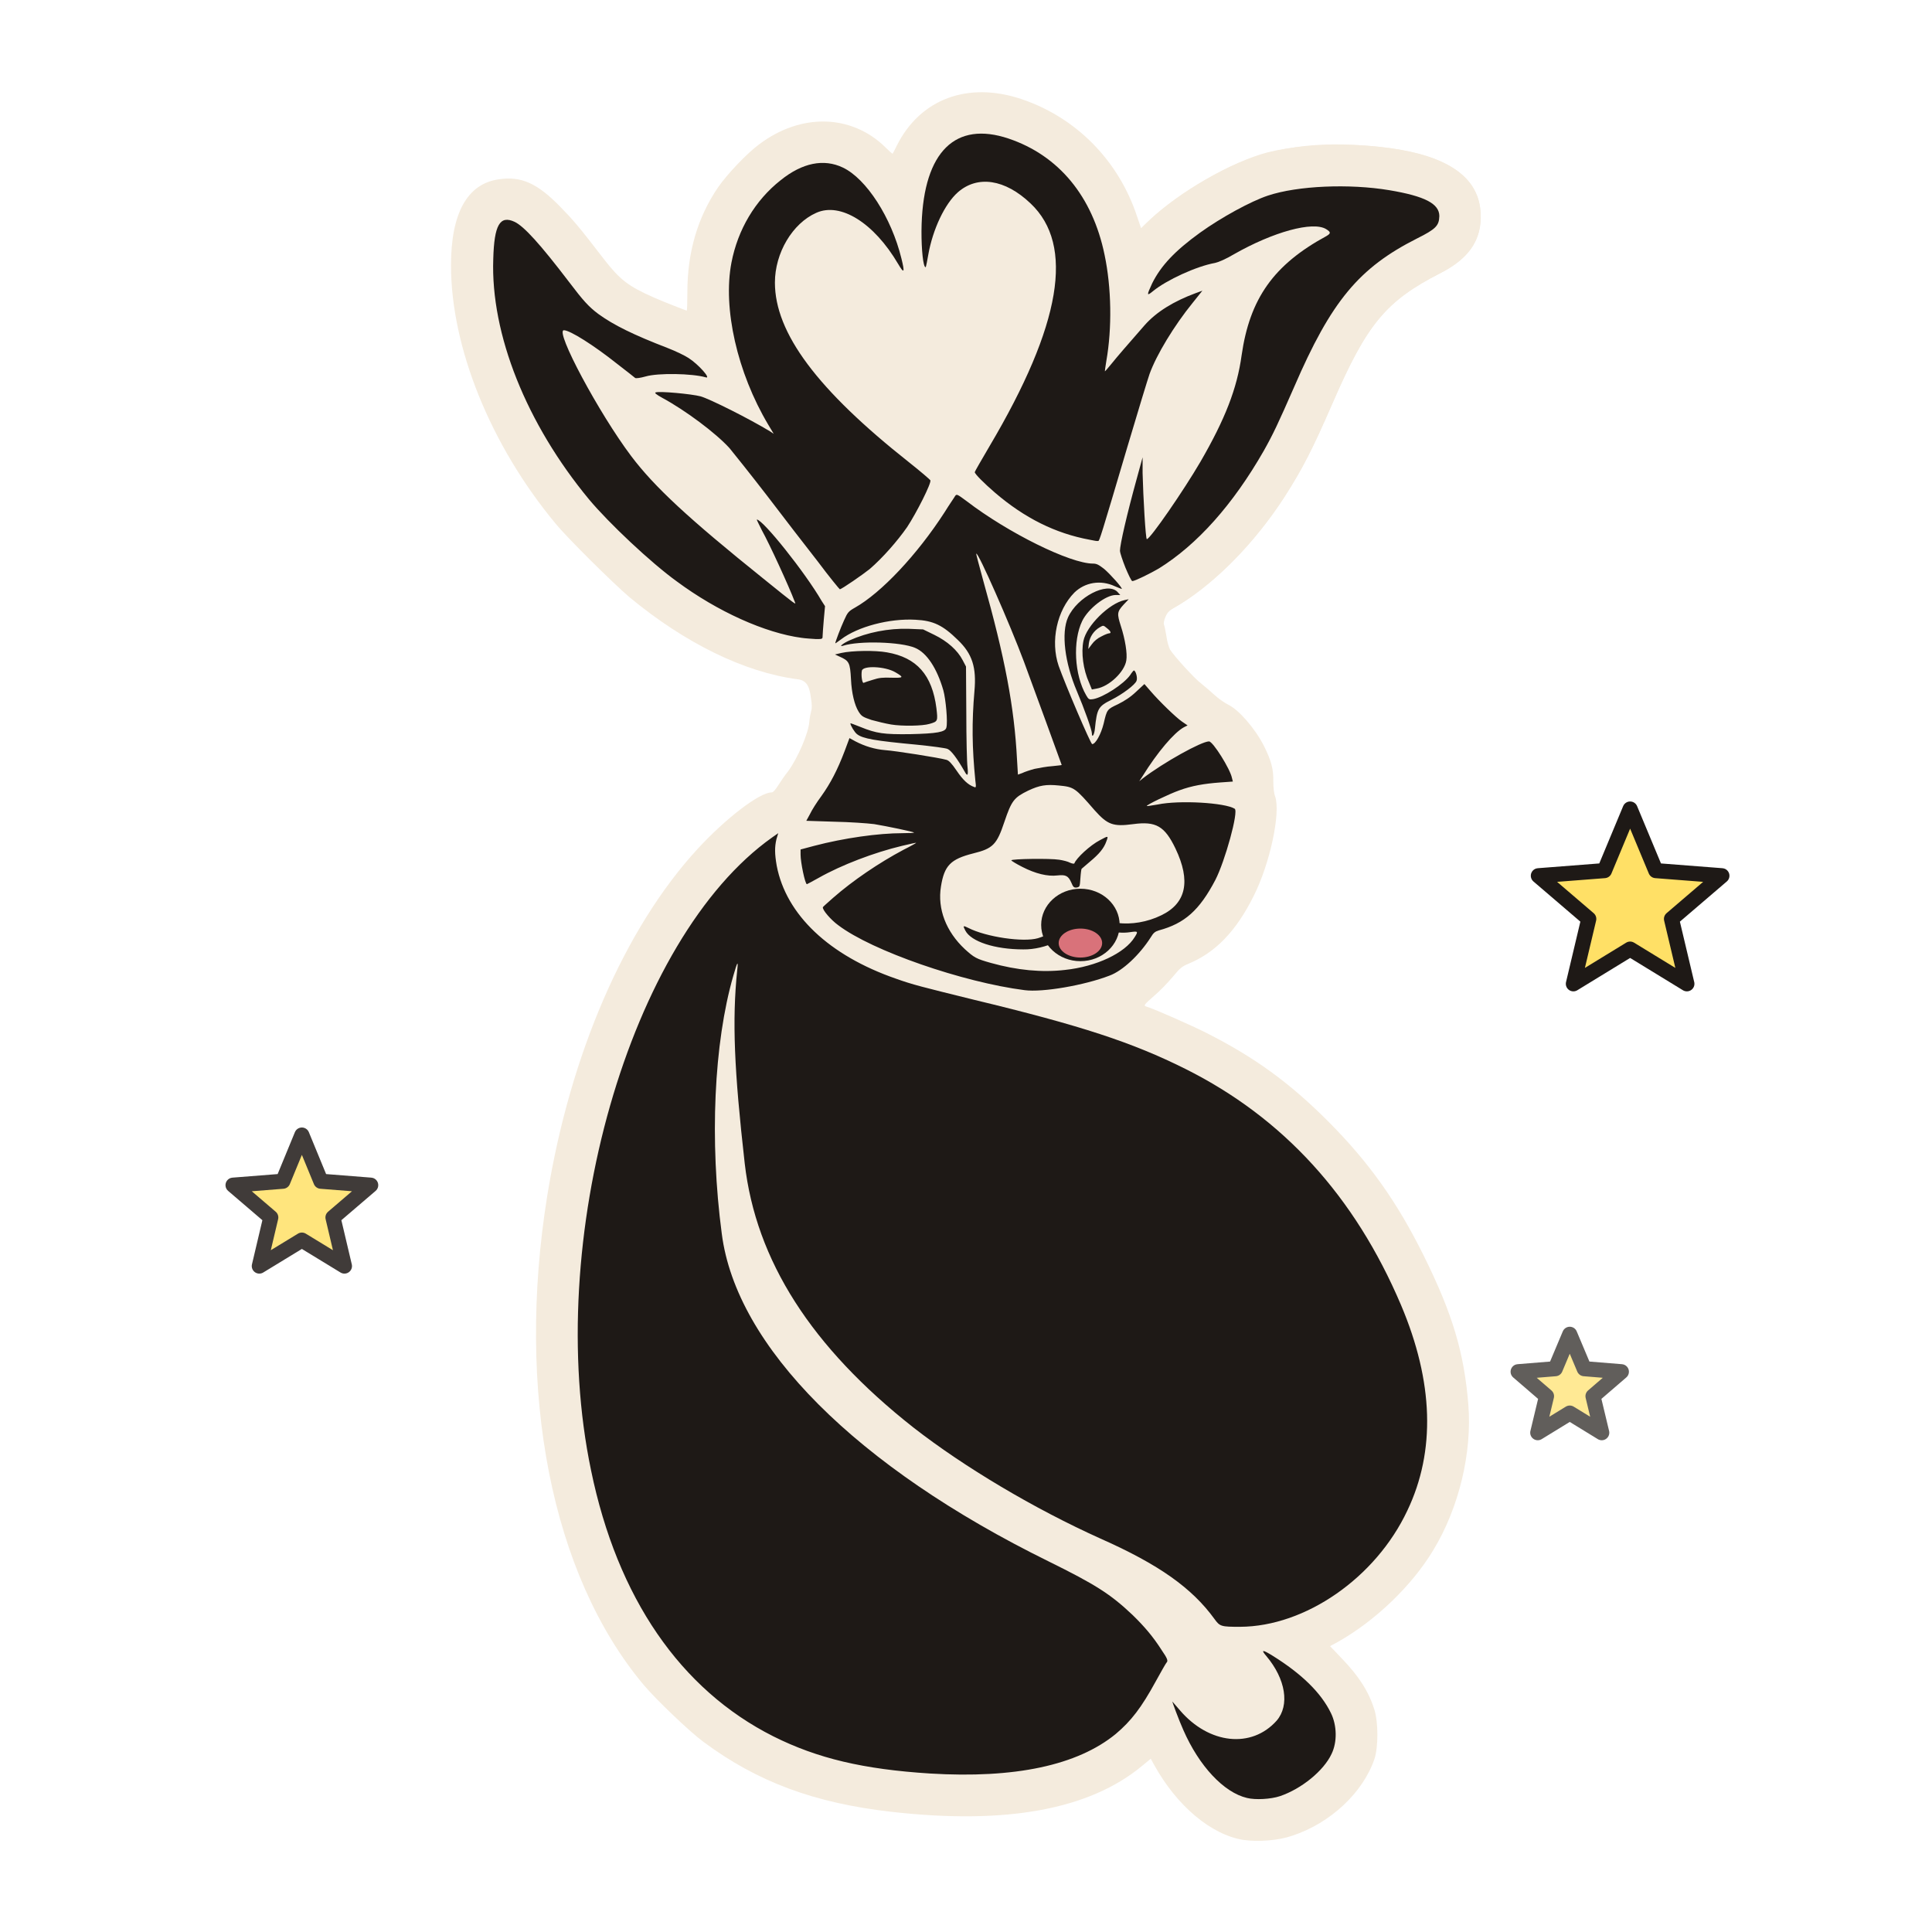
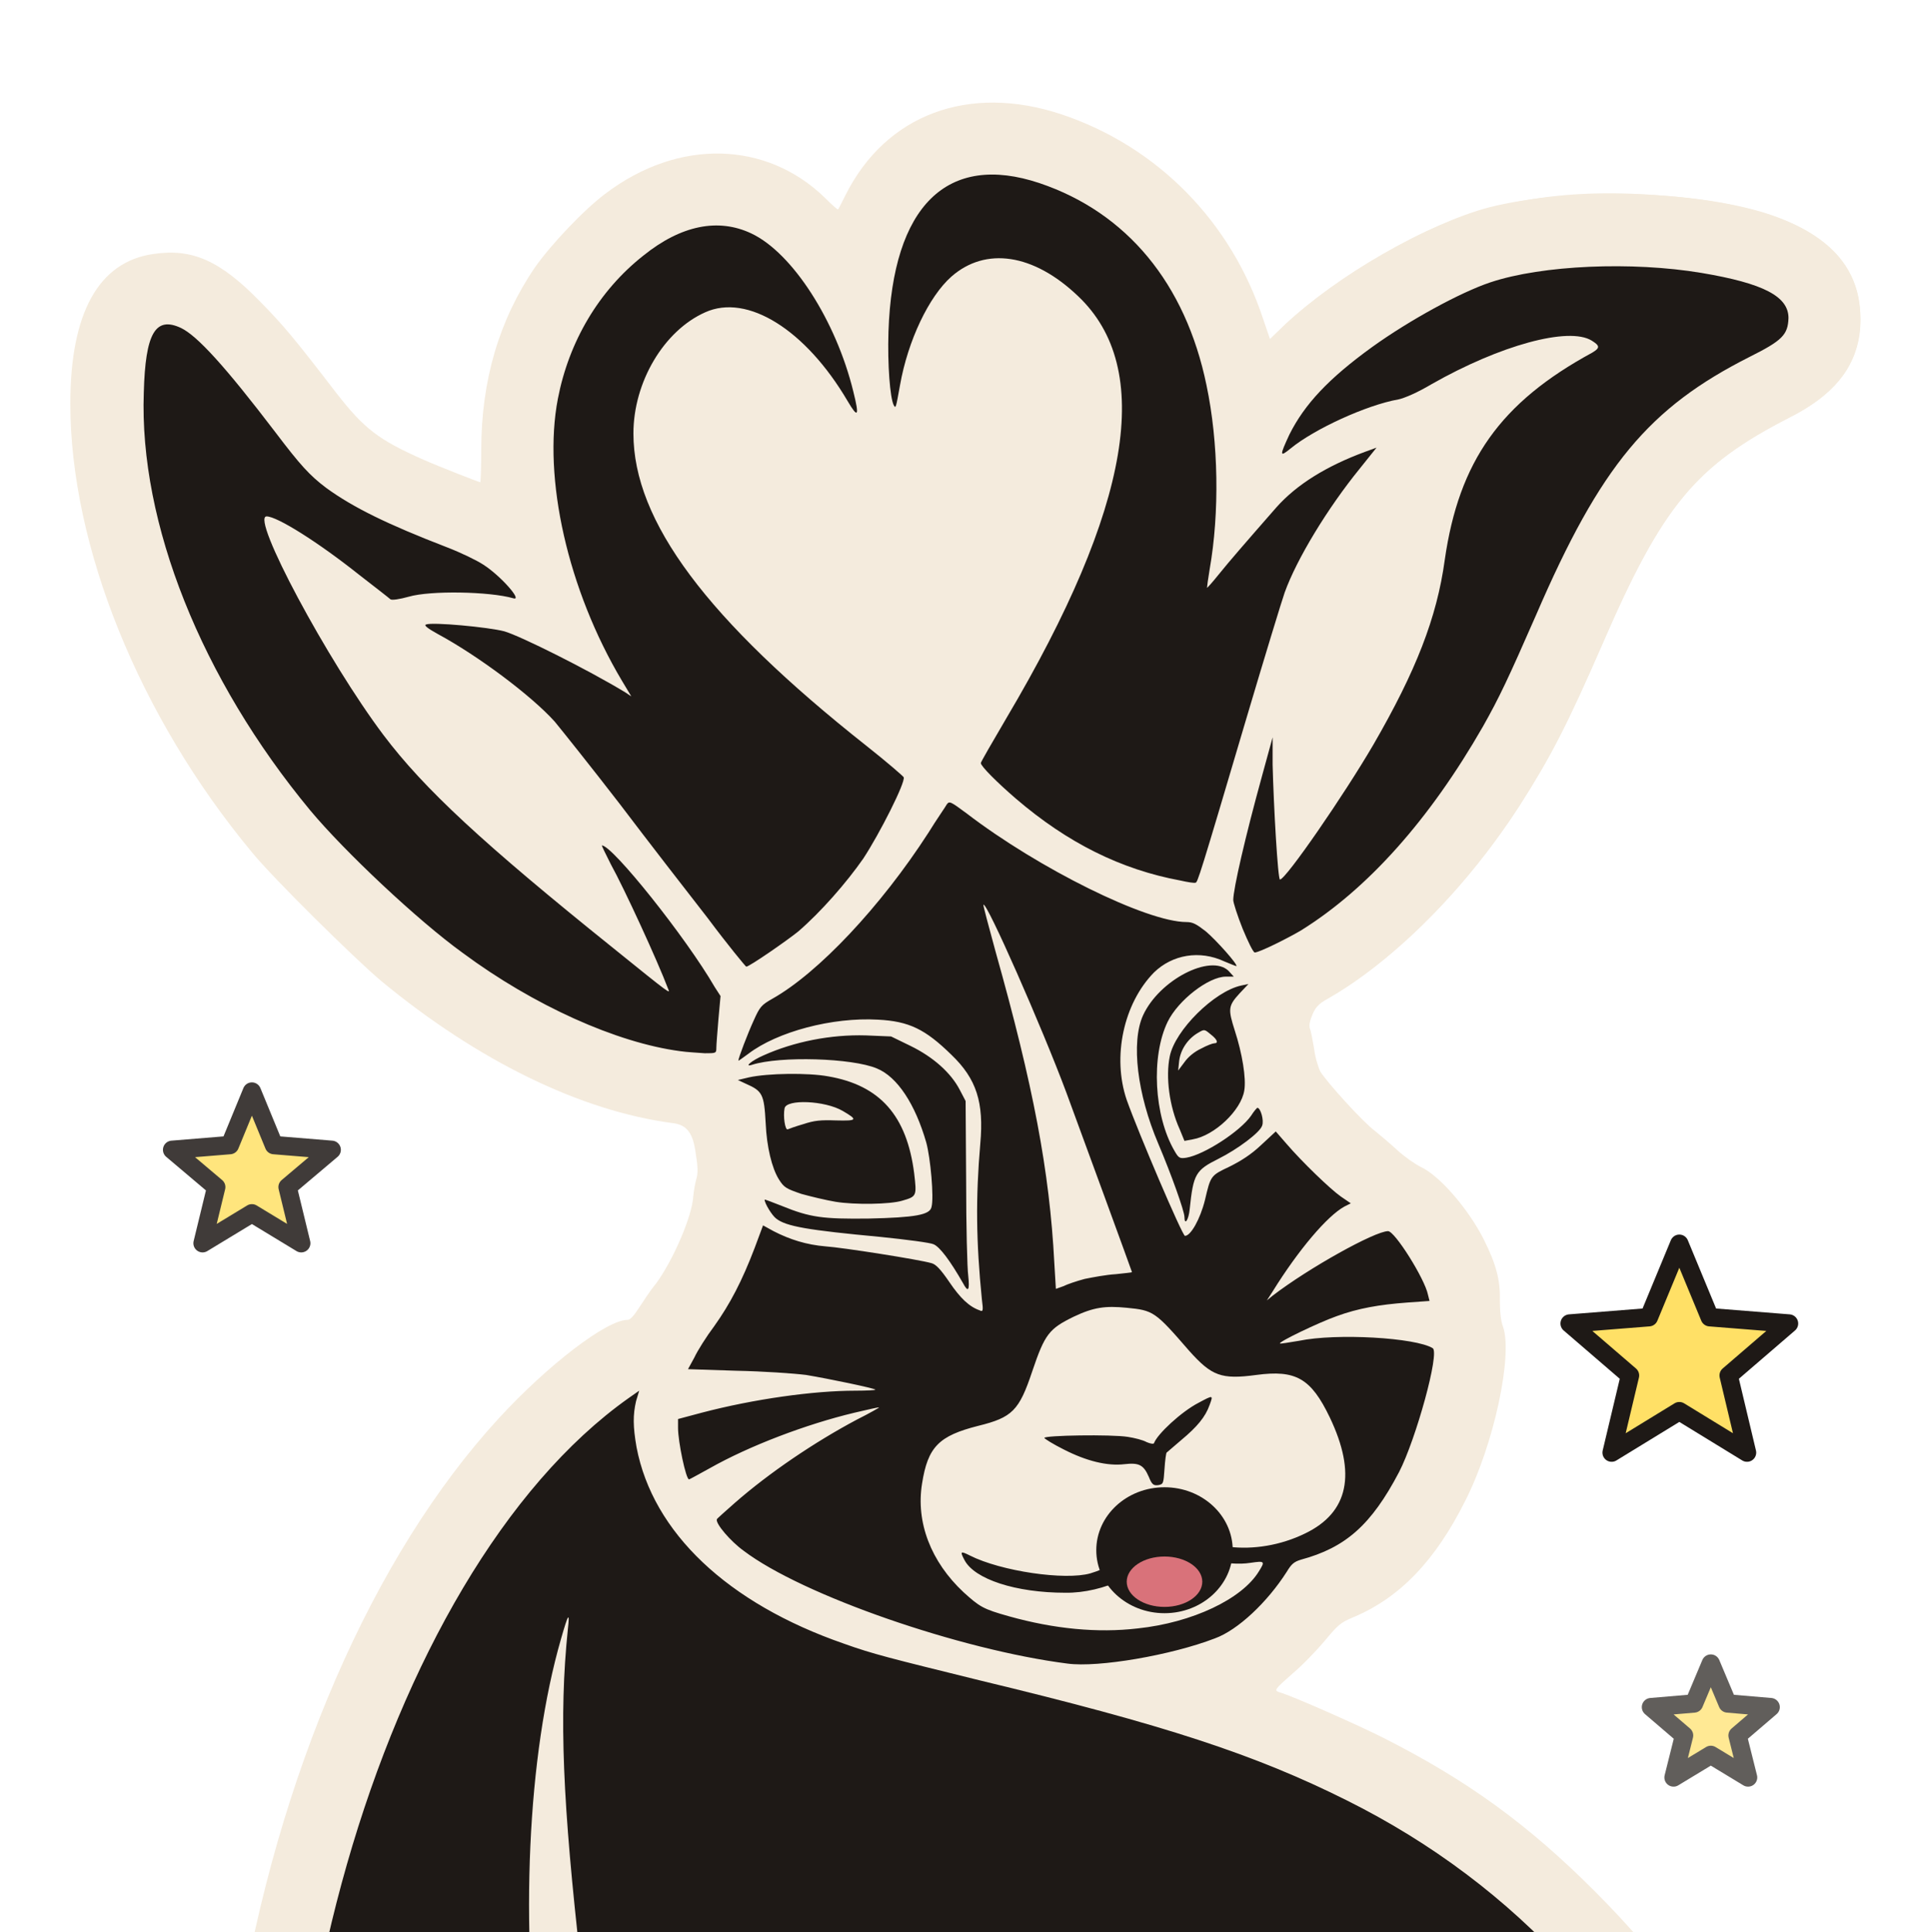
- <svg xmlns="http://www.w3.org/2000/svg" viewBox="0 0 64 64">
+ <svg xmlns="http://www.w3.org/2000/svg" viewBox="13.6 1.1 36.8 36.8">
  <style>
    .body { animation: hop 0.6s ease-in-out infinite; }
    .lid { animation: blink 4s ease-in-out infinite; transform: scaleY(0); }
    .lid-l { transform-origin: 29.63px 21.15px; }
    .lid-r { transform-origin: 36.56px 19.69px; }
    .ear { animation: flick 0.3s ease-in-out infinite; transform-origin: 38.1px 18.48px; }
    .sparkles { animation: sparkle 0.6s ease-in-out infinite; }
-     @keyframes hop { 0%, 100% { transform: translateY(0); } 50% { transform: translateY(-2px); } }
+     @keyframes hop { 0%, 100% { transform: translateY(0); } 50% { transform: translateY(-1.4px); } }
    @keyframes blink { 0%, 92%, 100% { transform: scaleY(0); } 95% { transform: scaleY(1); } }
-     @keyframes flick { 0%, 100% { transform: rotate(0deg); } 50% { transform: rotate(6deg); } }
+     @keyframes flick { 0%, 100% { transform: rotate(0deg); } 50% { transform: rotate(4deg); } }
    @keyframes sparkle { 0%, 100% { opacity: 1; } 50% { opacity: 0.35; } }
    @media (prefers-reduced-motion: reduce) { [class] { animation: none; } }
  </style>
  <g class="body">
    <path d="M41.19 60.95C40.12 60.78 38.98 59.82 38.23 58.46L38.12 58.26L37.83 58.5C36.09 59.94 33.35 60.45 29.54 60.02C26.98 59.73 25.09 59.03 23.3 57.7C22.84 57.36 21.73 56.3 21.31 55.8C18.27 52.16 17.08 46.11 18.13 39.6C18.89 34.91 20.7 30.74 23.11 28.12C24.04 27.11 25.16 26.25 25.56 26.25C25.61 26.25 25.68 26.17 25.77 26.03C25.85 25.91 25.99 25.69 26.1 25.56C26.43 25.11 26.79 24.27 26.81 23.9C26.82 23.79 26.85 23.63 26.87 23.56C26.9 23.47 26.9 23.34 26.86 23.1C26.81 22.69 26.69 22.53 26.41 22.5C24.67 22.27 22.71 21.32 20.86 19.79C20.34 19.35 18.8 17.83 18.4 17.34C16.25 14.75 14.94 11.51 14.94 8.79C14.94 7.06 15.48 6.09 16.52 5.94C17.26 5.83 17.79 6.06 18.56 6.85C19 7.3 19.18 7.51 20.01 8.59C20.54 9.27 20.81 9.48 21.67 9.86C22.01 10.01 22.71 10.28 22.75 10.29C22.76 10.29 22.77 10.01 22.77 9.68C22.77 8.35 23.11 7.2 23.79 6.2C24.09 5.77 24.73 5.09 25.15 4.78C26.53 3.74 28.2 3.78 29.32 4.87C29.45 5 29.56 5.1 29.57 5.09C29.58 5.08 29.64 4.96 29.71 4.82C30.48 3.28 32.06 2.69 33.83 3.28C35.65 3.89 37.06 5.32 37.67 7.18L37.8 7.56L38.09 7.28C39.1 6.34 40.83 5.35 41.98 5.05C43.49 4.67 45.86 4.72 47.27 5.17C48.57 5.59 49.17 6.37 49.03 7.46C48.94 8.14 48.52 8.64 47.71 9.05C45.91 9.97 45.28 10.73 44.14 13.36C43.46 14.92 43.15 15.52 42.55 16.46C41.57 17.97 40.31 19.26 39.06 20.03C38.73 20.22 38.68 20.27 38.61 20.43C38.56 20.55 38.54 20.64 38.56 20.7C38.58 20.74 38.61 20.91 38.64 21.08C38.66 21.25 38.72 21.44 38.76 21.52C38.89 21.73 39.58 22.49 39.8 22.65C39.91 22.74 40.1 22.9 40.23 23.02C40.36 23.14 40.56 23.28 40.68 23.34C41.04 23.51 41.58 24.14 41.87 24.71C42.11 25.19 42.19 25.49 42.18 25.88C42.18 26.09 42.2 26.28 42.24 26.38C42.43 26.92 42.07 28.62 41.52 29.7C40.95 30.84 40.27 31.55 39.38 31.92C39.14 32.02 39.09 32.07 38.84 32.37C38.68 32.56 38.41 32.84 38.23 32.99C37.88 33.3 37.87 33.31 37.99 33.35C38.21 33.41 39.5 33.98 39.97 34.22C41.57 35.03 42.72 35.87 43.98 37.13C45.34 38.49 46.28 39.81 47.17 41.61C48.12 43.53 48.5 44.81 48.64 46.52C48.77 48.12 48.33 49.95 47.48 51.35C46.77 52.53 45.56 53.69 44.32 54.39L44.06 54.53L44.45 54.94C45.01 55.52 45.34 56.03 45.53 56.64C45.66 57.06 45.66 57.88 45.53 58.27C45.15 59.38 44.08 60.39 42.81 60.81C42.35 60.97 41.69 61.02 41.19 60.95Z" fill="#F4EBDD" />
    <g class="ear">
      <path d="M37.27 20.59C36.99 20.55 36.75 20.44 36.54 20.24C36.31 20.03 36.22 19.88 35.96 19.21C35.63 18.38 35.64 18.12 36.08 16.4C36.31 15.47 36.56 14.66 36.65 14.49C37.06 13.81 38.03 13.6 38.65 14.07L38.82 14.2L39.11 13.6C39.55 12.67 39.67 12.31 39.79 11.45C39.83 11.16 39.91 10.76 39.96 10.57C40.01 10.38 40.04 10.22 40.04 10.21C40 10.17 39.14 10.64 38.94 10.8C38.36 11.29 37.6 11.26 37.07 10.73C35.87 9.53 37.43 7.21 40.49 5.65C41.88 4.94 43.35 4.68 45.19 4.82C47.62 5 48.87 5.67 49.03 6.88C49.16 7.83 48.73 8.53 47.71 9.05C45.91 9.97 45.28 10.73 44.14 13.36C43.46 14.92 43.15 15.52 42.55 16.46C40.97 18.91 38.58 20.78 37.27 20.59Z" fill="#F4EBDD" />
      <path d="M37.28 18.8C37.18 18.55 37.1 18.3 37.1 18.25C37.1 18.04 37.33 17.04 37.65 15.88L37.85 15.15L37.85 15.67C37.87 16.47 37.95 17.86 37.99 17.86C38.1 17.86 39.21 16.25 39.77 15.29C40.58 13.89 40.98 12.87 41.13 11.77C41.4 9.89 42.19 8.77 43.94 7.82C44.09 7.73 44.09 7.69 43.93 7.59C43.49 7.32 42.18 7.68 40.88 8.42C40.61 8.58 40.38 8.68 40.25 8.71C39.63 8.82 38.64 9.28 38.2 9.64C37.98 9.82 37.98 9.79 38.17 9.38C38.46 8.8 38.92 8.31 39.75 7.71C40.46 7.2 41.43 6.67 42 6.48C42.99 6.15 44.7 6.08 46.02 6.3C47.21 6.5 47.68 6.75 47.68 7.16C47.67 7.48 47.56 7.59 46.94 7.9C45.02 8.87 44.1 9.97 42.87 12.82C42.34 14.03 42.17 14.39 41.86 14.94C40.84 16.72 39.66 18.04 38.39 18.83C38.1 19 37.59 19.25 37.51 19.25C37.48 19.25 37.38 19.04 37.28 18.8Z" fill="#1E1916" fill-rule="evenodd" />
    </g>
    <path d="M41.31 59.56C40.54 59.38 39.72 58.5 39.2 57.31C39.06 57 38.81 56.33 38.84 56.37C38.85 56.38 38.96 56.51 39.09 56.66C40.05 57.78 41.46 57.93 42.29 57C42.73 56.49 42.59 55.62 41.95 54.86C41.76 54.64 41.82 54.64 42.16 54.85C43.12 55.45 43.76 56.07 44.09 56.75C44.29 57.16 44.3 57.71 44.11 58.1C43.85 58.66 43.11 59.26 42.4 59.5C42.1 59.6 41.59 59.63 41.31 59.56ZM30.81 58.75C28.6 58.61 27.08 58.25 25.62 57.52C22.54 55.97 20.45 52.93 19.58 48.71C17.99 41.1 20.85 31.09 25.58 27.74L25.78 27.6L25.72 27.8C25.66 28.06 25.66 28.28 25.73 28.68C26.04 30.3 27.46 31.65 29.68 32.42C30.24 32.62 30.53 32.69 32.27 33.12C35.8 33.97 37.51 34.53 39.27 35.41C42.51 37.03 44.88 39.63 46.41 43.23C47.49 45.78 47.56 48.07 46.62 50.04C45.57 52.27 43.24 53.88 41.08 53.89C40.45 53.89 40.41 53.88 40.23 53.63C39.49 52.61 38.4 51.83 36.46 50.97C34.26 49.98 31.94 48.6 30.26 47.29C26.88 44.63 25.04 41.76 24.67 38.54C24.32 35.45 24.25 33.81 24.42 32.15C24.46 31.8 24.43 31.84 24.29 32.33C23.65 34.55 23.5 37.78 23.91 40.87C24.39 44.61 28.37 48.59 34.73 51.72C36.29 52.49 36.78 52.8 37.52 53.5C37.91 53.88 38.2 54.22 38.48 54.66C38.68 54.95 38.7 55.02 38.64 55.08C38.62 55.1 38.46 55.38 38.29 55.69C37.81 56.57 37.47 57.01 36.96 57.44C35.69 58.48 33.62 58.92 30.81 58.75ZM33.94 32.8C31.9 32.54 28.89 31.5 27.77 30.65C27.52 30.47 27.23 30.13 27.26 30.05C27.26 30.04 27.42 29.9 27.6 29.74C28.25 29.17 29.12 28.58 29.93 28.15C30.17 28.03 30.36 27.92 30.35 27.92C30.35 27.91 30.14 27.96 29.88 28.02C28.96 28.24 27.88 28.65 27.12 29.08C26.92 29.19 26.74 29.29 26.73 29.29C26.67 29.29 26.52 28.57 26.52 28.31L26.52 28.14L26.97 28.02C27.96 27.76 29.1 27.6 29.9 27.6C30.12 27.6 30.29 27.59 30.28 27.58C30.25 27.55 29.38 27.37 28.96 27.3C28.72 27.27 28.14 27.23 27.63 27.22L26.71 27.19L26.83 26.97C26.89 26.84 27.06 26.57 27.21 26.37C27.51 25.95 27.74 25.51 27.98 24.88L28.14 24.45L28.34 24.56C28.65 24.72 28.97 24.82 29.33 24.85C29.64 24.87 31.11 25.1 31.35 25.17C31.43 25.19 31.52 25.28 31.69 25.53C31.9 25.84 32.07 26 32.27 26.07C32.33 26.1 32.34 26.08 32.31 25.86C32.2 24.76 32.19 23.93 32.28 22.89C32.35 22.11 32.21 21.66 31.73 21.2C31.23 20.71 30.92 20.56 30.33 20.53C29.46 20.48 28.41 20.76 27.86 21.18C27.75 21.26 27.67 21.32 27.67 21.31C27.67 21.26 27.85 20.79 27.96 20.55C28.08 20.28 28.11 20.25 28.32 20.13C29.19 19.64 30.38 18.38 31.29 16.97C31.45 16.71 31.62 16.47 31.64 16.43C31.69 16.36 31.71 16.37 32.02 16.6C33.39 17.65 35.45 18.67 36.21 18.67C36.33 18.67 36.4 18.71 36.58 18.85C36.78 19.02 37.19 19.48 37.16 19.51C37.15 19.51 37.05 19.47 36.93 19.42C36.46 19.2 35.94 19.29 35.59 19.63C35.01 20.22 34.79 21.24 35.07 22.06C35.29 22.68 36.13 24.65 36.18 24.65C36.29 24.65 36.47 24.33 36.56 23.97C36.67 23.5 36.67 23.5 37.03 23.33C37.25 23.22 37.44 23.1 37.63 22.92L37.91 22.66L38.11 22.89C38.41 23.24 38.95 23.76 39.15 23.9L39.34 24.03L39.22 24.09C38.89 24.27 38.34 24.92 37.85 25.71L37.74 25.88L37.85 25.79C38.54 25.26 39.8 24.56 40.05 24.56C40.18 24.56 40.75 25.47 40.81 25.77L40.84 25.89L40.42 25.92C39.88 25.96 39.48 26.03 39.07 26.18C38.73 26.3 37.96 26.67 37.99 26.7C38 26.71 38.16 26.68 38.35 26.65C39.07 26.5 40.58 26.59 40.9 26.79C41.04 26.87 40.58 28.53 40.26 29.15C39.73 30.16 39.24 30.59 38.39 30.82C38.26 30.86 38.21 30.9 38.12 31.05C37.75 31.63 37.19 32.16 36.75 32.32C35.92 32.64 34.53 32.88 33.94 32.8ZM35.28 32.13C36.32 32.02 37.27 31.57 37.59 31.04C37.71 30.85 37.7 30.84 37.43 30.88C36.98 30.95 36.35 30.79 35.97 30.5L35.84 30.4L35.74 30.57C35.45 31.07 34.63 31.46 33.9 31.45C32.95 31.45 32.17 31.19 31.98 30.83C31.89 30.66 31.9 30.65 32.08 30.74C32.67 31.04 33.9 31.22 34.38 31.08C34.98 30.9 35.42 30.48 35.61 29.93C35.65 29.8 35.85 29.85 35.97 30.02C36.38 30.64 37.53 30.78 38.47 30.32C39.3 29.92 39.45 29.18 38.94 28.11C38.58 27.36 38.29 27.2 37.54 27.3C36.87 27.39 36.69 27.32 36.26 26.84C35.61 26.09 35.58 26.07 35.07 26.02C34.66 25.98 34.44 26.01 34.06 26.19C33.59 26.42 33.51 26.52 33.27 27.23C33.02 27.98 32.89 28.11 32.24 28.27C31.49 28.46 31.28 28.67 31.17 29.37C31.05 30.11 31.34 30.86 31.96 31.44C32.27 31.72 32.33 31.76 32.83 31.9C33.69 32.14 34.51 32.22 35.28 32.13ZM35.49 29.24C35.39 29.01 35.3 28.97 35.03 29C34.7 29.04 34.3 28.94 33.87 28.72C33.67 28.62 33.51 28.52 33.5 28.5C33.5 28.45 34.78 28.43 35.09 28.48C35.22 28.5 35.38 28.54 35.45 28.58C35.52 28.61 35.58 28.62 35.59 28.6C35.65 28.43 36.11 28 36.44 27.83C36.72 27.68 36.72 27.68 36.65 27.87C36.57 28.1 36.41 28.29 36.11 28.54C35.97 28.66 35.84 28.77 35.83 28.78C35.82 28.79 35.8 28.93 35.79 29.09C35.77 29.37 35.77 29.38 35.67 29.4C35.58 29.41 35.55 29.39 35.49 29.24ZM31.95 25.55C31.71 25.13 31.51 24.86 31.39 24.81C31.33 24.78 30.87 24.72 30.38 24.67C28.99 24.54 28.58 24.47 28.39 24.32C28.31 24.26 28.17 24.03 28.17 23.96C28.17 23.95 28.32 24.01 28.5 24.08C29.04 24.3 29.28 24.33 30.15 24.32C31.04 24.3 31.32 24.25 31.35 24.1C31.4 23.92 31.33 23.16 31.25 22.87C31.04 22.14 30.7 21.62 30.31 21.46C29.84 21.26 28.46 21.22 27.93 21.39C27.77 21.44 27.92 21.31 28.15 21.21C28.73 20.95 29.43 20.81 30.1 20.83L30.58 20.85L30.95 21.03C31.38 21.24 31.72 21.54 31.89 21.87L32 22.08L32.01 23.61C32.01 24.46 32.03 25.27 32.05 25.41C32.08 25.69 32.05 25.74 31.95 25.55ZM34.27 25.47C34.42 25.44 34.68 25.39 34.86 25.38C35.03 25.36 35.17 25.35 35.17 25.34C35.17 25.33 34.19 22.65 33.92 21.92C33.45 20.66 32.4 18.28 32.34 18.34C32.33 18.35 32.44 18.75 32.57 19.23C33.29 21.79 33.6 23.42 33.69 25.16L33.72 25.66L33.86 25.61C33.94 25.57 34.12 25.51 34.27 25.47ZM36.17 24.29C36.17 24.18 35.92 23.48 35.67 22.89C35.27 21.95 35.15 20.96 35.38 20.45C35.69 19.77 36.67 19.27 37.01 19.6L37.11 19.71L36.96 19.71C36.63 19.71 36.05 20.16 35.85 20.57C35.53 21.23 35.59 22.36 35.98 23.03C36.06 23.17 36.08 23.18 36.21 23.16C36.55 23.1 37.23 22.66 37.44 22.36C37.49 22.28 37.55 22.21 37.56 22.21C37.62 22.21 37.69 22.45 37.65 22.55C37.61 22.68 37.18 23 36.82 23.18C36.38 23.4 36.34 23.47 36.27 24.14C36.25 24.35 36.17 24.46 36.17 24.29ZM29.52 24C29.34 23.97 29.05 23.9 28.87 23.85C28.58 23.75 28.54 23.73 28.44 23.57C28.31 23.36 28.21 22.96 28.19 22.5C28.16 21.95 28.13 21.89 27.81 21.75L27.66 21.68L27.87 21.63C28.23 21.55 29 21.54 29.38 21.61C30.37 21.78 30.88 22.36 31.02 23.46C31.07 23.89 31.07 23.9 30.79 23.98C30.56 24.05 29.88 24.06 29.52 24ZM36.08 22.62C35.88 22.18 35.81 21.62 35.89 21.23C35.99 20.73 36.74 19.99 37.25 19.88L37.39 19.85L37.22 20.03C37 20.27 37 20.33 37.13 20.74C37.27 21.17 37.35 21.65 37.31 21.88C37.25 22.26 36.74 22.74 36.33 22.81L36.17 22.84L36.08 22.62ZM28.91 22.52C29.12 22.45 29.24 22.44 29.53 22.45C29.94 22.46 29.95 22.44 29.66 22.27C29.32 22.07 28.58 22.04 28.55 22.22C28.52 22.37 28.56 22.64 28.61 22.62C28.63 22.61 28.77 22.56 28.91 22.52ZM36.49 21.08C36.6 21.02 36.71 20.98 36.74 20.98C36.82 20.98 36.8 20.91 36.67 20.81C36.55 20.71 36.55 20.71 36.43 20.78C36.24 20.89 36.1 21.09 36.07 21.31L36.05 21.5L36.17 21.34C36.24 21.24 36.36 21.14 36.49 21.08ZM26.56 21.13C25.35 20.97 23.77 20.26 22.42 19.26C21.56 18.64 20.16 17.32 19.51 16.54C17.44 14.04 16.25 11.07 16.34 8.58C16.37 7.45 16.56 7.12 17.05 7.35C17.36 7.5 17.89 8.08 18.85 9.34C19.32 9.96 19.5 10.16 19.82 10.4C20.33 10.77 20.98 11.09 22.12 11.53C22.38 11.63 22.69 11.78 22.81 11.86C23.14 12.07 23.57 12.56 23.38 12.5C22.93 12.37 21.8 12.35 21.39 12.47C21.21 12.52 21.07 12.54 21.04 12.52C21.02 12.5 20.75 12.29 20.44 12.05C19.66 11.43 18.88 10.94 18.68 10.94C18.37 10.94 19.84 13.69 20.91 15.11C21.68 16.13 22.8 17.17 25.29 19.17C26.38 20.05 26.38 20.05 26.33 19.94C26.13 19.41 25.49 18.02 25.24 17.57C25.14 17.37 25.06 17.21 25.07 17.21C25.27 17.21 26.67 18.96 27.22 19.91L27.33 20.08L27.29 20.52C27.27 20.76 27.25 21.01 27.25 21.07C27.25 21.17 27.24 21.17 27.03 21.17C26.91 21.16 26.69 21.15 26.56 21.13ZM27.09 18.6C26.7 18.1 25.94 17.12 25.41 16.42C24.87 15.72 24.31 15.02 24.17 14.85C23.72 14.35 22.7 13.59 21.94 13.18C21.74 13.07 21.67 13.01 21.72 13C21.83 12.95 22.91 13.05 23.21 13.13C23.52 13.22 24.8 13.86 25.51 14.29L25.63 14.37L25.45 14.07C24.42 12.34 23.94 10.21 24.23 8.7C24.44 7.61 25.01 6.64 25.86 5.97C26.58 5.39 27.29 5.25 27.92 5.55C28.7 5.92 29.53 7.21 29.86 8.56C29.98 9.04 29.95 9.08 29.75 8.74C28.95 7.38 27.84 6.69 27.04 7.05C26.25 7.4 25.67 8.38 25.67 9.36C25.67 11.03 27.07 12.91 30.12 15.32C30.5 15.62 30.81 15.89 30.82 15.91C30.86 16 30.36 16.99 30.05 17.46C29.73 17.92 29.24 18.48 28.81 18.85C28.6 19.02 27.88 19.52 27.82 19.52C27.81 19.52 27.47 19.11 27.09 18.6ZM36.1 17.88C34.96 17.67 33.94 17.16 32.96 16.32C32.6 16.01 32.29 15.7 32.29 15.64C32.29 15.62 32.51 15.24 32.78 14.78C35.16 10.76 35.6 8.12 34.14 6.74C33.29 5.93 32.38 5.8 31.73 6.37C31.3 6.75 30.9 7.59 30.75 8.44C30.67 8.88 30.67 8.89 30.63 8.82C30.56 8.68 30.51 8.05 30.53 7.42C30.61 5.02 31.65 4 33.41 4.59C35.07 5.15 36.19 6.5 36.59 8.44C36.82 9.53 36.84 10.87 36.65 11.95C36.62 12.13 36.6 12.28 36.6 12.3C36.6 12.31 36.7 12.2 36.82 12.05C37.03 11.79 37.29 11.49 37.92 10.77C38.31 10.33 38.88 9.98 39.61 9.71L39.83 9.63L39.51 10.03C38.9 10.78 38.31 11.75 38.08 12.39C38.03 12.53 37.7 13.61 37.35 14.79C36.46 17.8 36.42 17.92 36.38 17.92C36.36 17.93 36.23 17.91 36.1 17.88Z" fill="#1E1916" fill-rule="evenodd" />
    <g class="lid lid-l">
      <ellipse cx="29.63" cy="22.75" rx="1.9" ry="1.6" fill="#1E1916" />
      <path d="M27.92 22.91 Q 29.63 24.19 31.34 22.91" fill="none" stroke="#F4EBDD" stroke-width="0.55" stroke-linecap="round" />
    </g>
    <g class="lid lid-r">
      <ellipse cx="36.56" cy="21.44" rx="1.15" ry="1.75" fill="#1E1916" />
      <path d="M35.53 21.62 Q 36.56 23.02 37.59 21.62" fill="none" stroke="#F4EBDD" stroke-width="0.55" stroke-linecap="round" />
    </g>
    <g>
      <ellipse cx="35.79" cy="30.64" rx="1.3" ry="1.2" fill="#1E1916" />
      <ellipse cx="35.79" cy="31.24" rx="0.72" ry="0.48" fill="#D9727A" />
    </g>
    <g class="sparkles">
-       <polygon points="54.00,26.80 54.85,28.84 57.04,29.01 55.37,30.44 55.88,32.59 54.00,31.44 52.12,32.59 52.63,30.44 50.96,29.01 53.15,28.84" fill="#FFE066" stroke="#1E1916" stroke-width="0.5" stroke-linejoin="round" />
-       <polygon points="10.00,37.60 10.63,39.13 12.28,39.26 11.03,40.33 11.41,41.94 10.00,41.08 8.59,41.94 8.97,40.33 7.72,39.26 9.37,39.13" fill="#FFE066" stroke="#1E1916" stroke-width="0.5" stroke-linejoin="round" opacity="0.85" />
-       <polygon points="52.00,44.20 52.48,45.34 53.71,45.44 52.77,46.25 53.06,47.46 52.00,46.81 50.94,47.46 51.23,46.25 50.29,45.44 51.52,45.34" fill="#FFE066" stroke="#1E1916" stroke-width="0.5" stroke-linejoin="round" opacity="0.7" />
+       <polygon points="45.60,24.80 46.18,26.20 47.69,26.32 46.54,27.31 46.89,28.78 45.60,27.99 44.31,28.78 44.66,27.31 43.51,26.32 45.02,26.20" fill="#FFE066" stroke="#1E1916" stroke-width="0.35" stroke-linejoin="round" />
+       <polygon points="18.40,21.90 18.82,22.92 19.92,23.01 19.08,23.72 19.34,24.79 18.40,24.22 17.46,24.79 17.72,23.72 16.88,23.01 17.98,22.92" fill="#FFE066" stroke="#1E1916" stroke-width="0.35" stroke-linejoin="round" opacity="0.85" />
+       <polygon points="46.20,32.80 46.52,33.56 47.34,33.63 46.71,34.17 46.91,34.97 46.20,34.54 45.49,34.97 45.69,34.17 45.06,33.63 45.88,33.56" fill="#FFE066" stroke="#1E1916" stroke-width="0.35" stroke-linejoin="round" opacity="0.7" />
    </g>
  </g>
</svg>
